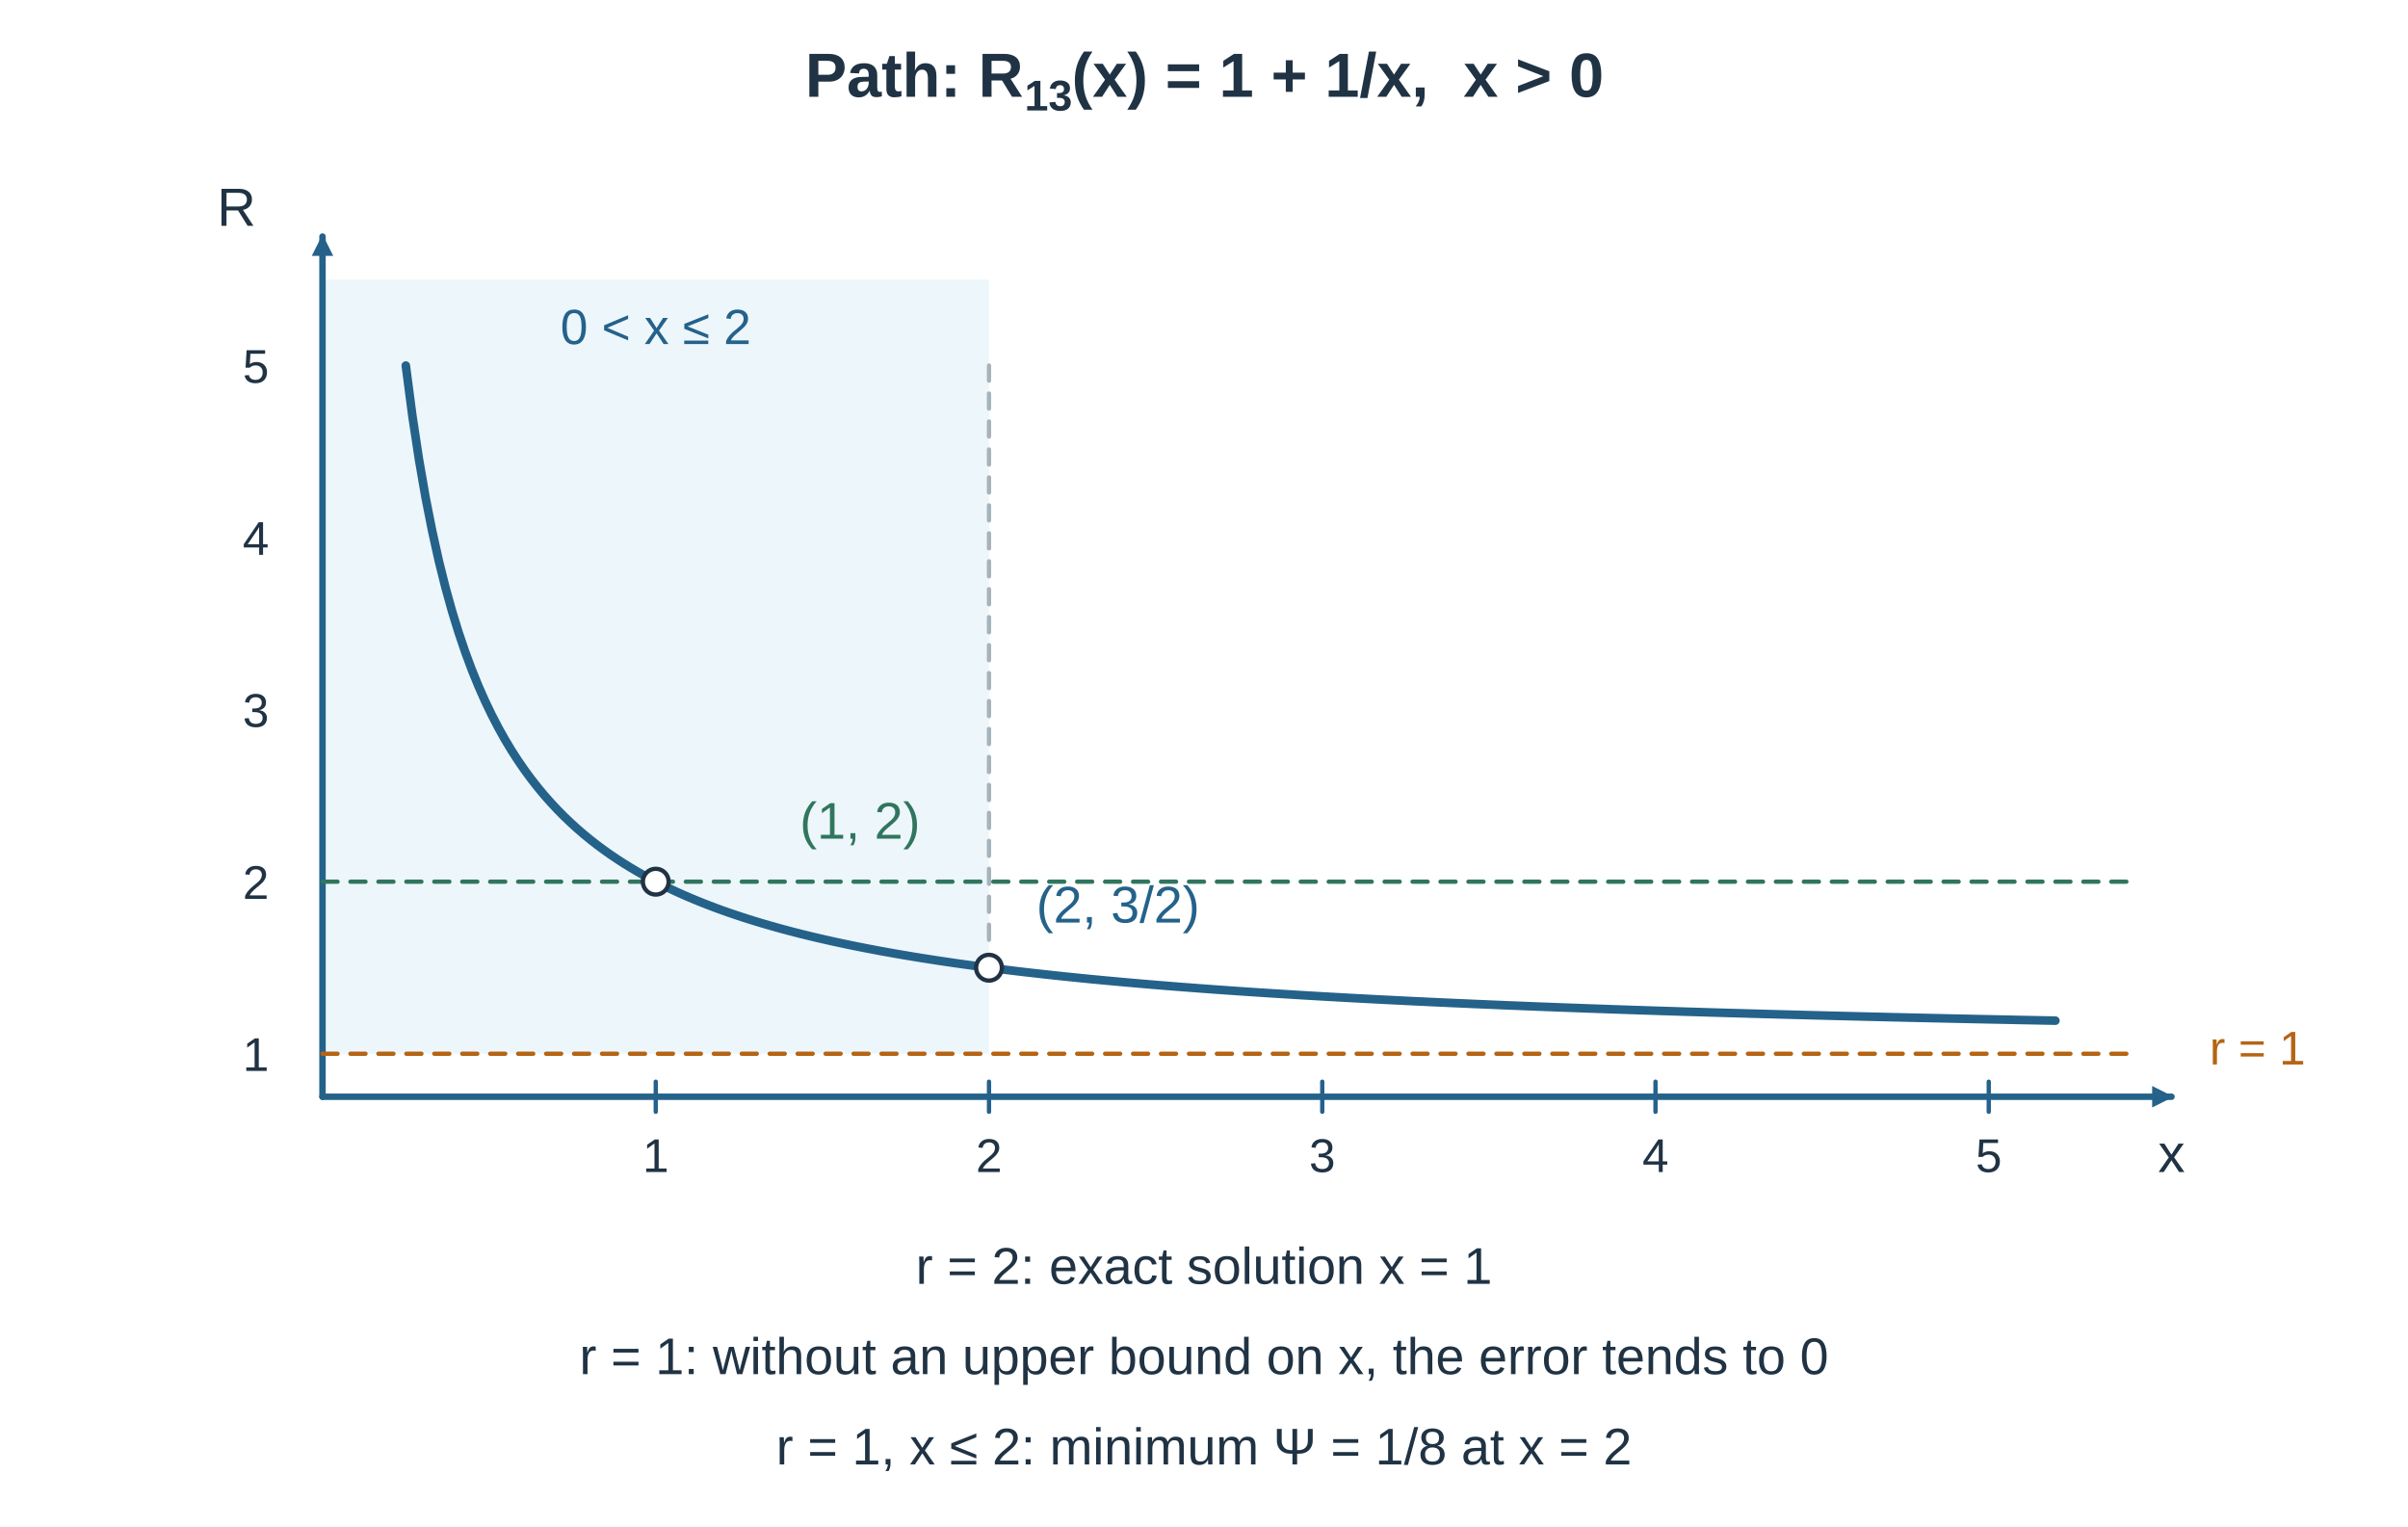
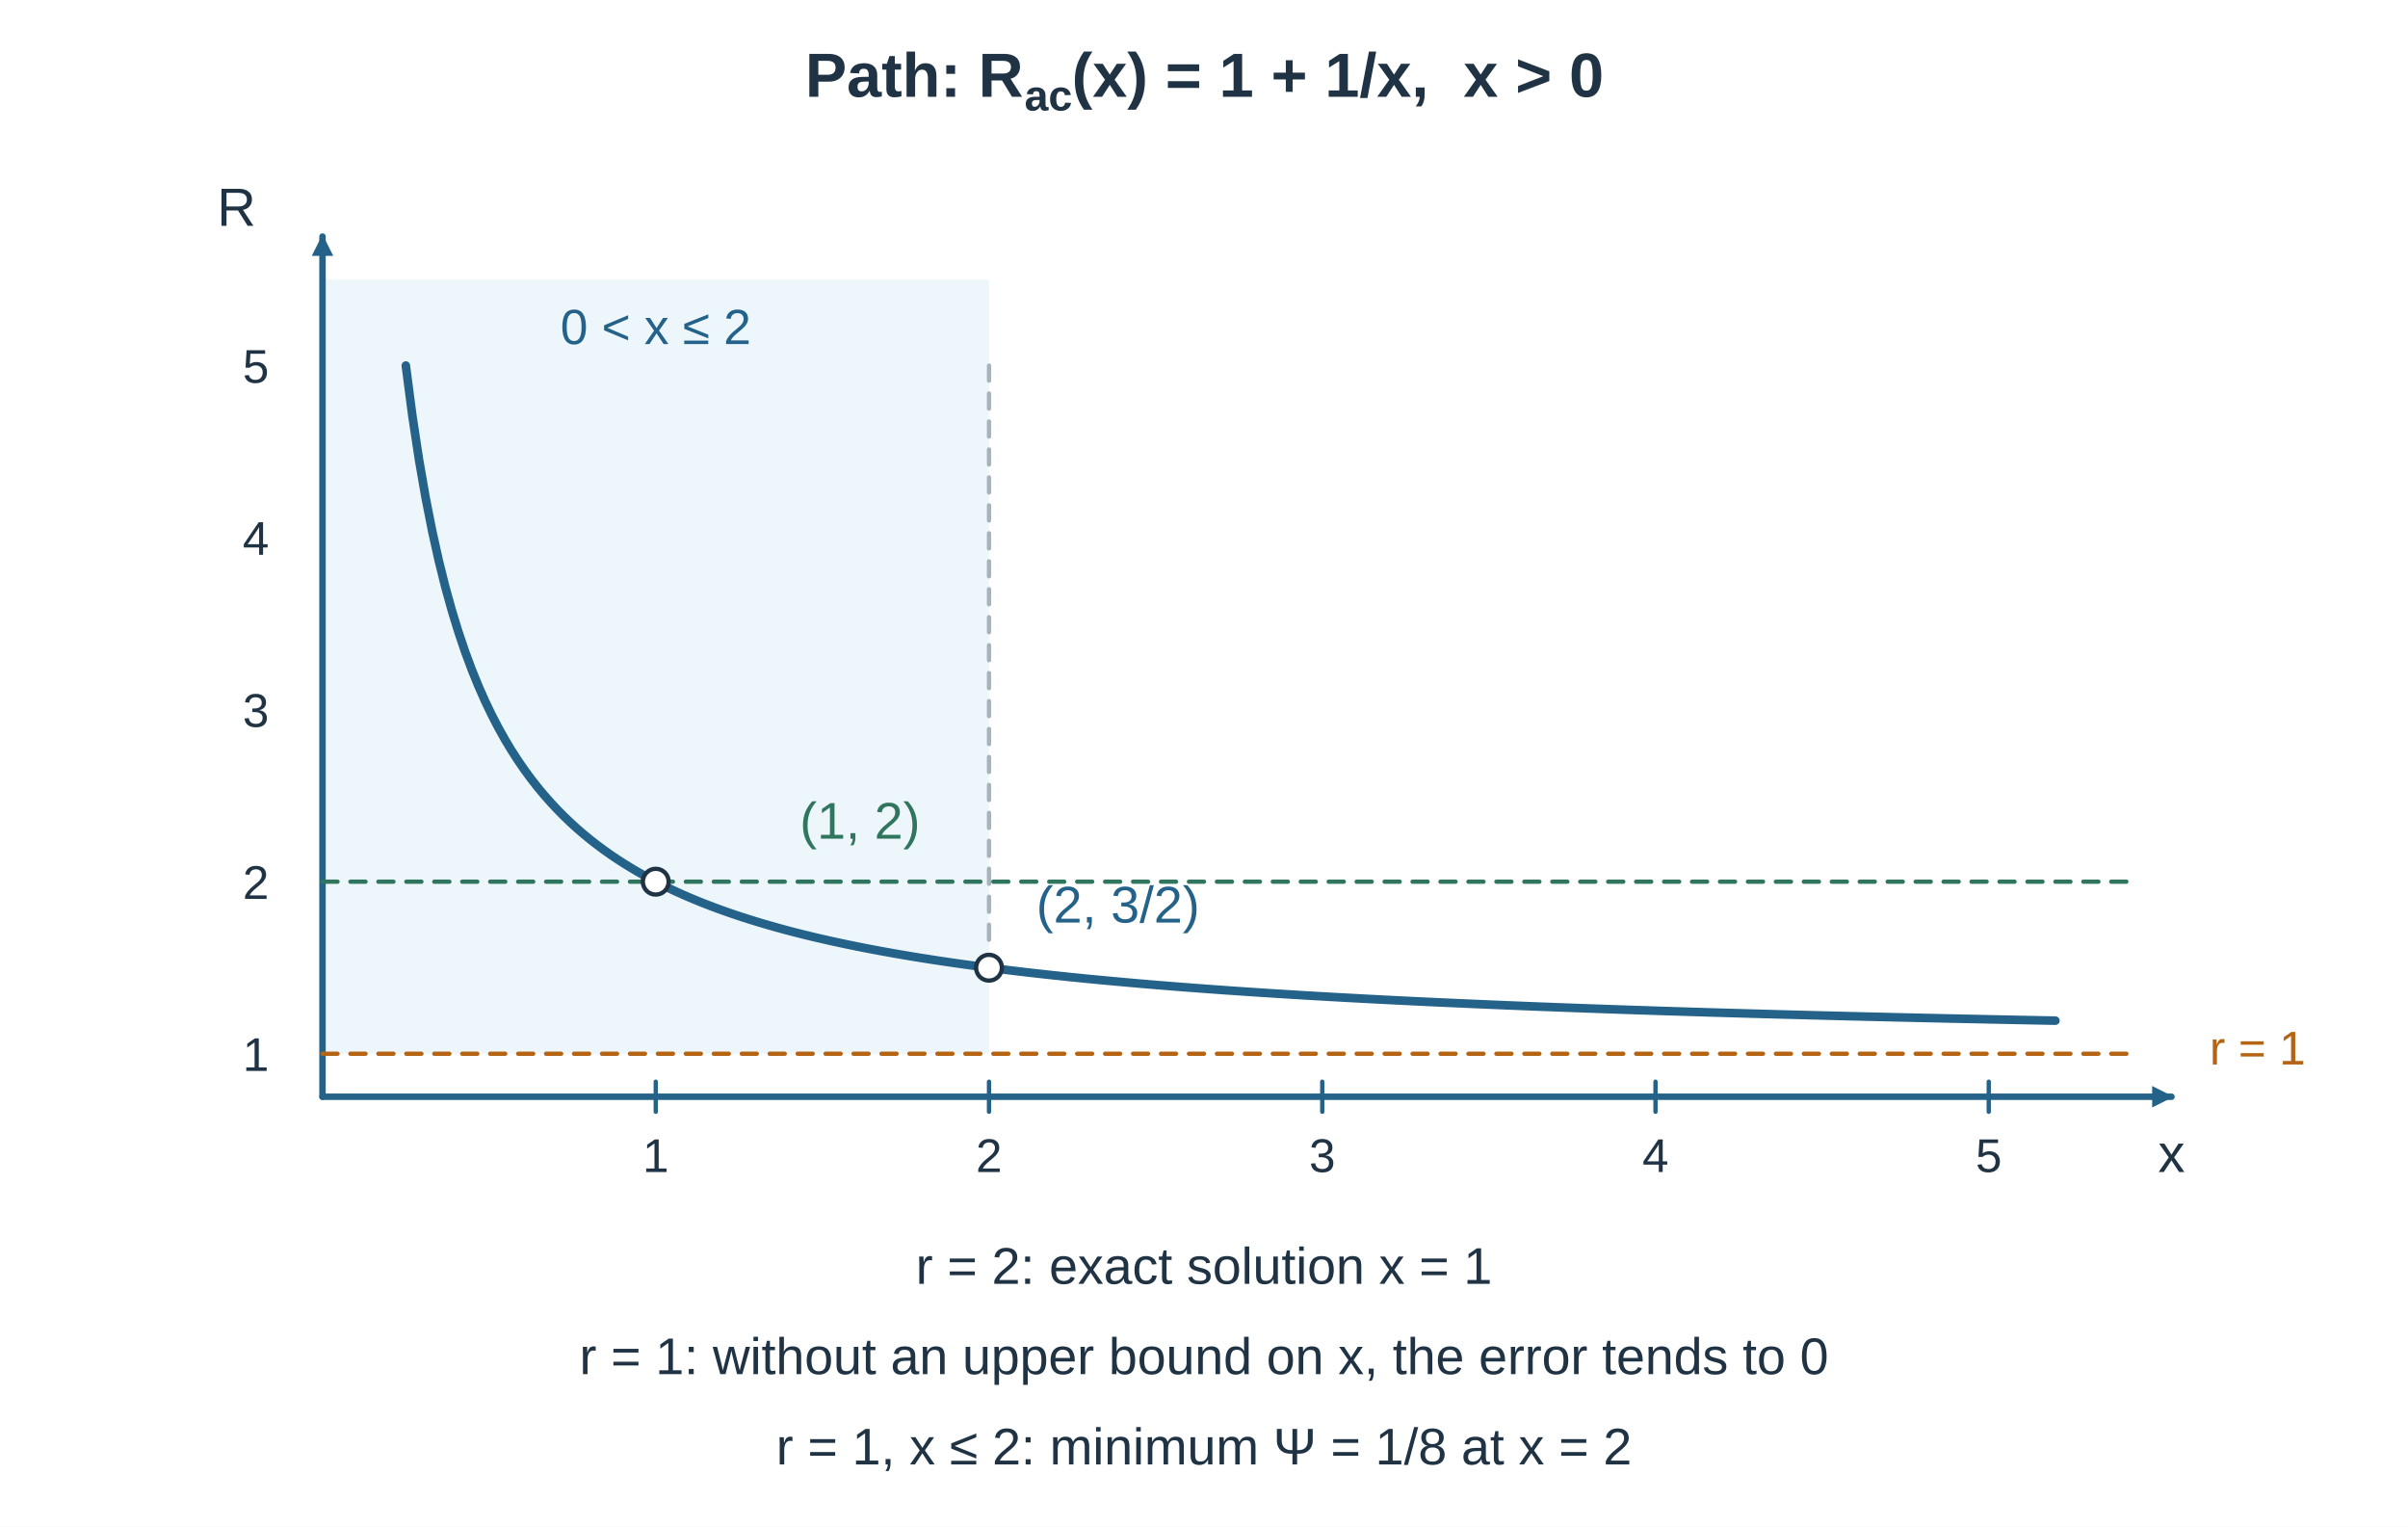
<svg xmlns="http://www.w3.org/2000/svg" width="1120" height="710" viewBox="0 0 1120 710" role="img" aria-labelledby="title">
  <defs>
    <marker id="arrow" markerWidth="12" markerHeight="12" refX="9" refY="5" orient="auto" markerUnits="userSpaceOnUse">
      <path d="M0 0 L10 5 L0 10 Z" fill="#24628a" />
    </marker>
  </defs>
  <style>text{font-family:Arial,sans-serif;fill:#203344}path,line{stroke-linecap:round;stroke-linejoin:round}</style>
  <rect width="1120" height="710" fill="white" />
  <text xml:space="preserve" x="374.5" y="45" font-size="29" fill="#203344" style="fill:#203344" font-weight="600" text-anchor="start">Path: R</text>
-   <text xml:space="preserve" x="476.5" y="51.38" font-size="20" fill="#203344" style="fill:#203344" font-weight="600" text-anchor="start">13</text>
+   <text xml:space="preserve" x="476.5" y="51.38" font-size="20" fill="#203344" style="fill:#203344" font-weight="600" text-anchor="start">ac</text>
  <text xml:space="preserve" x="498.5" y="45" font-size="29" fill="#203344" style="fill:#203344" font-weight="600" text-anchor="start">(x) = 1 + 1/x,  x &gt; 0</text>
  <rect x="150" y="130" width="310" height="360" fill="#edf6fb" />
  <line x1="150" y1="510" x2="1010" y2="510" stroke="#24628a" stroke-width="3" marker-end="url(#arrow)" />
  <line x1="150" y1="510" x2="150" y2="110" stroke="#24628a" stroke-width="3" marker-end="url(#arrow)" />
  <text xml:space="preserve" x="1010" y="545" font-size="25" fill="#203344" style="fill:#203344" font-weight="400" text-anchor="middle">x</text>
  <text xml:space="preserve" x="110" y="105" font-size="25" fill="#203344" style="fill:#203344" font-weight="400" text-anchor="middle">R</text>
  <line x1="305" y1="503" x2="305" y2="517" stroke="#24628a" stroke-width="2" />
  <text xml:space="preserve" x="305" y="545" font-size="22" fill="#203344" style="fill:#203344" font-weight="400" text-anchor="middle">1</text>
  <line x1="460" y1="503" x2="460" y2="517" stroke="#24628a" stroke-width="2" />
  <text xml:space="preserve" x="460" y="545" font-size="22" fill="#203344" style="fill:#203344" font-weight="400" text-anchor="middle">2</text>
  <line x1="615" y1="503" x2="615" y2="517" stroke="#24628a" stroke-width="2" />
  <text xml:space="preserve" x="615" y="545" font-size="22" fill="#203344" style="fill:#203344" font-weight="400" text-anchor="middle">3</text>
  <line x1="770" y1="503" x2="770" y2="517" stroke="#24628a" stroke-width="2" />
  <text xml:space="preserve" x="770" y="545" font-size="22" fill="#203344" style="fill:#203344" font-weight="400" text-anchor="middle">4</text>
  <line x1="925" y1="503" x2="925" y2="517" stroke="#24628a" stroke-width="2" />
  <text xml:space="preserve" x="925" y="545" font-size="22" fill="#203344" style="fill:#203344" font-weight="400" text-anchor="middle">5</text>
  <text xml:space="preserve" x="119" y="498" font-size="22" fill="#203344" style="fill:#203344" font-weight="400" text-anchor="middle">1</text>
  <text xml:space="preserve" x="119" y="418" font-size="22" fill="#203344" style="fill:#203344" font-weight="400" text-anchor="middle">2</text>
  <text xml:space="preserve" x="119" y="338" font-size="22" fill="#203344" style="fill:#203344" font-weight="400" text-anchor="middle">3</text>
  <text xml:space="preserve" x="119" y="258" font-size="22" fill="#203344" style="fill:#203344" font-weight="400" text-anchor="middle">4</text>
  <text xml:space="preserve" x="119" y="178" font-size="22" fill="#203344" style="fill:#203344" font-weight="400" text-anchor="middle">5</text>
  <line x1="150" y1="490" x2="990" y2="490" stroke="#b56414" stroke-width="2" stroke-dasharray="7 6" />
  <line x1="150" y1="410" x2="990" y2="410" stroke="#30765e" stroke-width="2" stroke-dasharray="7 6" />
  <path d="M188.75 170.00 L191.82 193.48 L194.89 213.76 L197.96 231.44 L201.03 246.99 L204.09 260.77 L207.16 273.08 L210.23 284.13 L213.30 294.11 L216.37 303.17 L219.44 311.43 L222.51 318.99 L225.58 325.93 L228.65 332.33 L231.72 338.25 L234.78 343.75 L237.85 348.86 L240.92 353.62 L243.99 358.07 L247.06 362.25 L250.13 366.16 L253.20 369.84 L256.27 373.31 L259.34 376.59 L262.41 379.69 L265.48 382.62 L268.54 385.40 L271.61 388.04 L274.68 390.55 L277.75 392.94 L280.82 395.21 L283.89 397.39 L286.96 399.46 L290.03 401.45 L293.10 403.34 L296.16 405.16 L299.23 406.91 L302.30 408.58 L305.37 410.19 L308.44 411.74 L311.51 413.22 L314.58 414.66 L317.65 416.04 L320.72 417.37 L323.79 418.65 L326.86 419.89 L329.92 421.08 L332.99 422.24 L336.06 423.36 L339.13 424.44 L342.20 425.48 L345.27 426.50 L348.34 427.48 L351.41 428.43 L354.48 429.36 L357.54 430.25 L360.61 431.12 L363.68 431.97 L366.75 432.79 L369.82 433.59 L372.89 434.37 L375.96 435.12 L379.03 435.86 L382.10 436.57 L385.17 437.27 L388.24 437.95 L391.30 438.61 L394.37 439.26 L397.44 439.89 L400.51 440.50 L403.58 441.10 L406.65 441.68 L409.72 442.26 L412.79 442.81 L415.86 443.36 L418.93 443.89 L421.99 444.41 L425.06 444.92 L428.13 445.42 L431.20 445.90 L434.27 446.38 L437.34 446.85 L440.41 447.30 L443.48 447.75 L446.55 448.19 L449.62 448.61 L452.68 449.03 L455.75 449.44 L458.82 449.85 L461.89 450.24 L464.96 450.63 L468.03 451.01 L471.10 451.38 L474.17 451.75 L477.24 452.11 L480.31 452.46 L483.37 452.80 L486.44 453.14 L489.51 453.48 L492.58 453.80 L495.65 454.13 L498.72 454.44 L501.79 454.75 L504.86 455.06 L507.93 455.36 L511.00 455.65 L514.06 455.94 L517.13 456.22 L520.20 456.50 L523.27 456.78 L526.34 457.05 L529.41 457.32 L532.48 457.58 L535.55 457.84 L538.62 458.09 L541.68 458.34 L544.75 458.59 L547.82 458.83 L550.89 459.07 L553.96 459.30 L557.03 459.54 L560.10 459.76 L563.17 459.99 L566.24 460.21 L569.31 460.43 L572.38 460.64 L575.44 460.85 L578.51 461.06 L581.58 461.27 L584.65 461.47 L587.72 461.67 L590.79 461.87 L593.86 462.06 L596.93 462.25 L600.00 462.44 L603.07 462.63 L606.13 462.82 L609.20 463.00 L612.27 463.18 L615.34 463.35 L618.41 463.53 L621.48 463.70 L624.55 463.87 L627.62 464.04 L630.69 464.20 L633.75 464.37 L636.82 464.53 L639.89 464.69 L642.96 464.85 L646.03 465.00 L649.10 465.16 L652.17 465.31 L655.24 465.46 L658.31 465.61 L661.38 465.75 L664.44 465.90 L667.51 466.04 L670.58 466.18 L673.65 466.32 L676.72 466.46 L679.79 466.59 L682.86 466.73 L685.93 466.86 L689.00 466.99 L692.07 467.12 L695.13 467.25 L698.20 467.38 L701.27 467.51 L704.34 467.63 L707.41 467.75 L710.48 467.88 L713.55 468.00 L716.62 468.12 L719.69 468.23 L722.76 468.35 L725.82 468.47 L728.89 468.58 L731.96 468.69 L735.03 468.80 L738.10 468.92 L741.17 469.02 L744.24 469.13 L747.31 469.24 L750.38 469.35 L753.45 469.45 L756.51 469.56 L759.58 469.66 L762.65 469.76 L765.72 469.86 L768.79 469.96 L771.86 470.06 L774.93 470.16 L778.00 470.25 L781.07 470.35 L784.14 470.45 L787.21 470.54 L790.27 470.63 L793.34 470.73 L796.41 470.82 L799.48 470.91 L802.55 471.00 L805.62 471.09 L808.69 471.17 L811.76 471.26 L814.83 471.35 L817.89 471.43 L820.96 471.52 L824.03 471.60 L827.10 471.69 L830.17 471.77 L833.24 471.85 L836.31 471.93 L839.38 472.01 L842.45 472.09 L845.52 472.17 L848.58 472.25 L851.65 472.33 L854.72 472.40 L857.79 472.48 L860.86 472.56 L863.93 472.63 L867.00 472.71 L870.07 472.78 L873.14 472.85 L876.21 472.92 L879.27 473.00 L882.34 473.07 L885.41 473.14 L888.48 473.21 L891.55 473.28 L894.62 473.35 L897.69 473.42 L900.76 473.48 L903.83 473.55 L906.90 473.62 L909.96 473.68 L913.03 473.75 L916.10 473.81 L919.17 473.88 L922.24 473.94 L925.31 474.01 L928.38 474.07 L931.45 474.13 L934.52 474.19 L937.59 474.26 L940.65 474.32 L943.72 474.38 L946.79 474.44 L949.86 474.50 L952.93 474.56 L956.00 474.62" fill="none" stroke="#24628a" stroke-width="4" />
  <circle cx="305" cy="410" r="6" fill="white" stroke="#203344" stroke-width="2" />
  <circle cx="460" cy="450.0" r="6" fill="white" stroke="#203344" stroke-width="2" />
  <text xml:space="preserve" x="400" y="390" font-size="24" fill="#30765e" style="fill:#30765e" font-weight="400" text-anchor="middle">(1, 2)</text>
  <text xml:space="preserve" x="520" y="429" font-size="24" fill="#24628a" style="fill:#24628a" font-weight="400" text-anchor="middle">(2, 3/2)</text>
  <text xml:space="preserve" x="1050" y="495" font-size="22" fill="#b56414" style="fill:#b56414" font-weight="400" text-anchor="middle">r = 1</text>
  <text xml:space="preserve" x="305" y="160" font-size="23" fill="#24628a" style="fill:#24628a" font-weight="400" text-anchor="middle">0 &lt; x ≤ 2</text>
  <line x1="460" y1="170" x2="460" y2="440.0" stroke="#a7b3bb" stroke-width="2" stroke-dasharray="7 6" />
  <text xml:space="preserve" x="560" y="597" font-size="24" fill="#203344" style="fill:#203344" font-weight="400" text-anchor="middle">r = 2: exact solution x = 1</text>
  <text xml:space="preserve" x="560" y="639" font-size="24" fill="#203344" style="fill:#203344" font-weight="400" text-anchor="middle">r = 1: without an upper bound on x, the error tends to 0</text>
  <text xml:space="preserve" x="560" y="681" font-size="24" fill="#203344" style="fill:#203344" font-weight="400" text-anchor="middle">r = 1, x ≤ 2: minimum Ψ = 1/8 at x = 2</text>
</svg>
